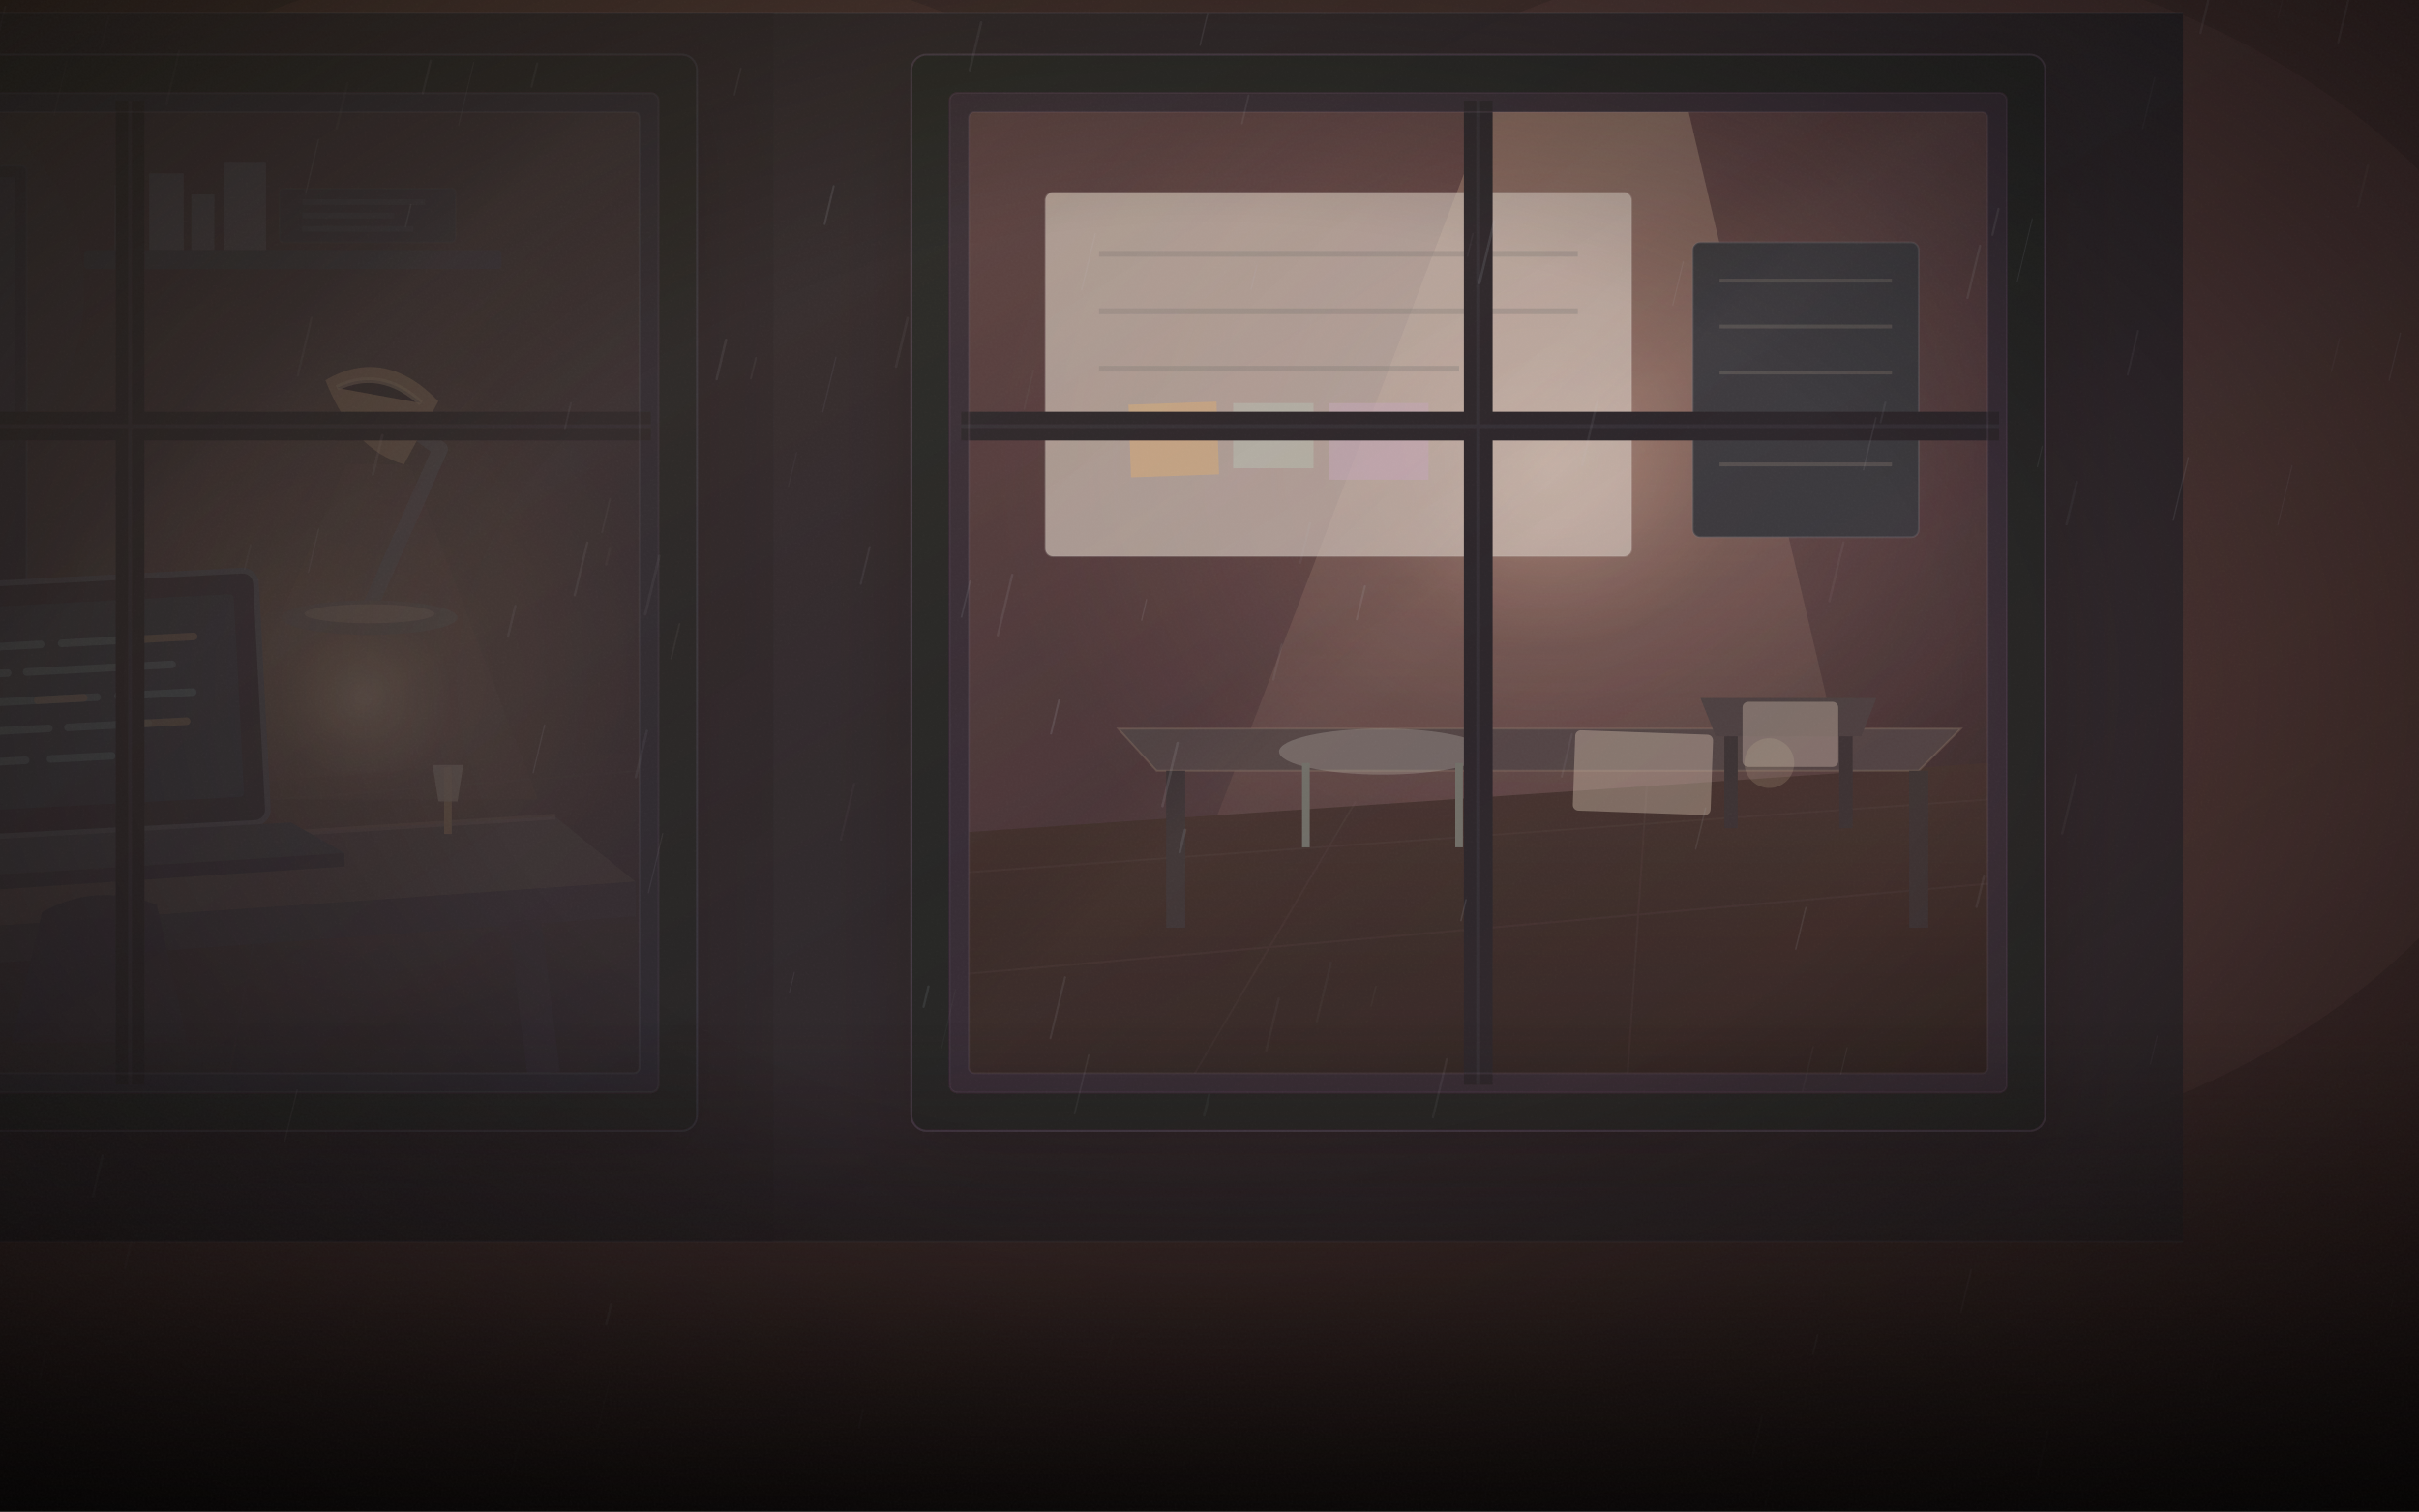
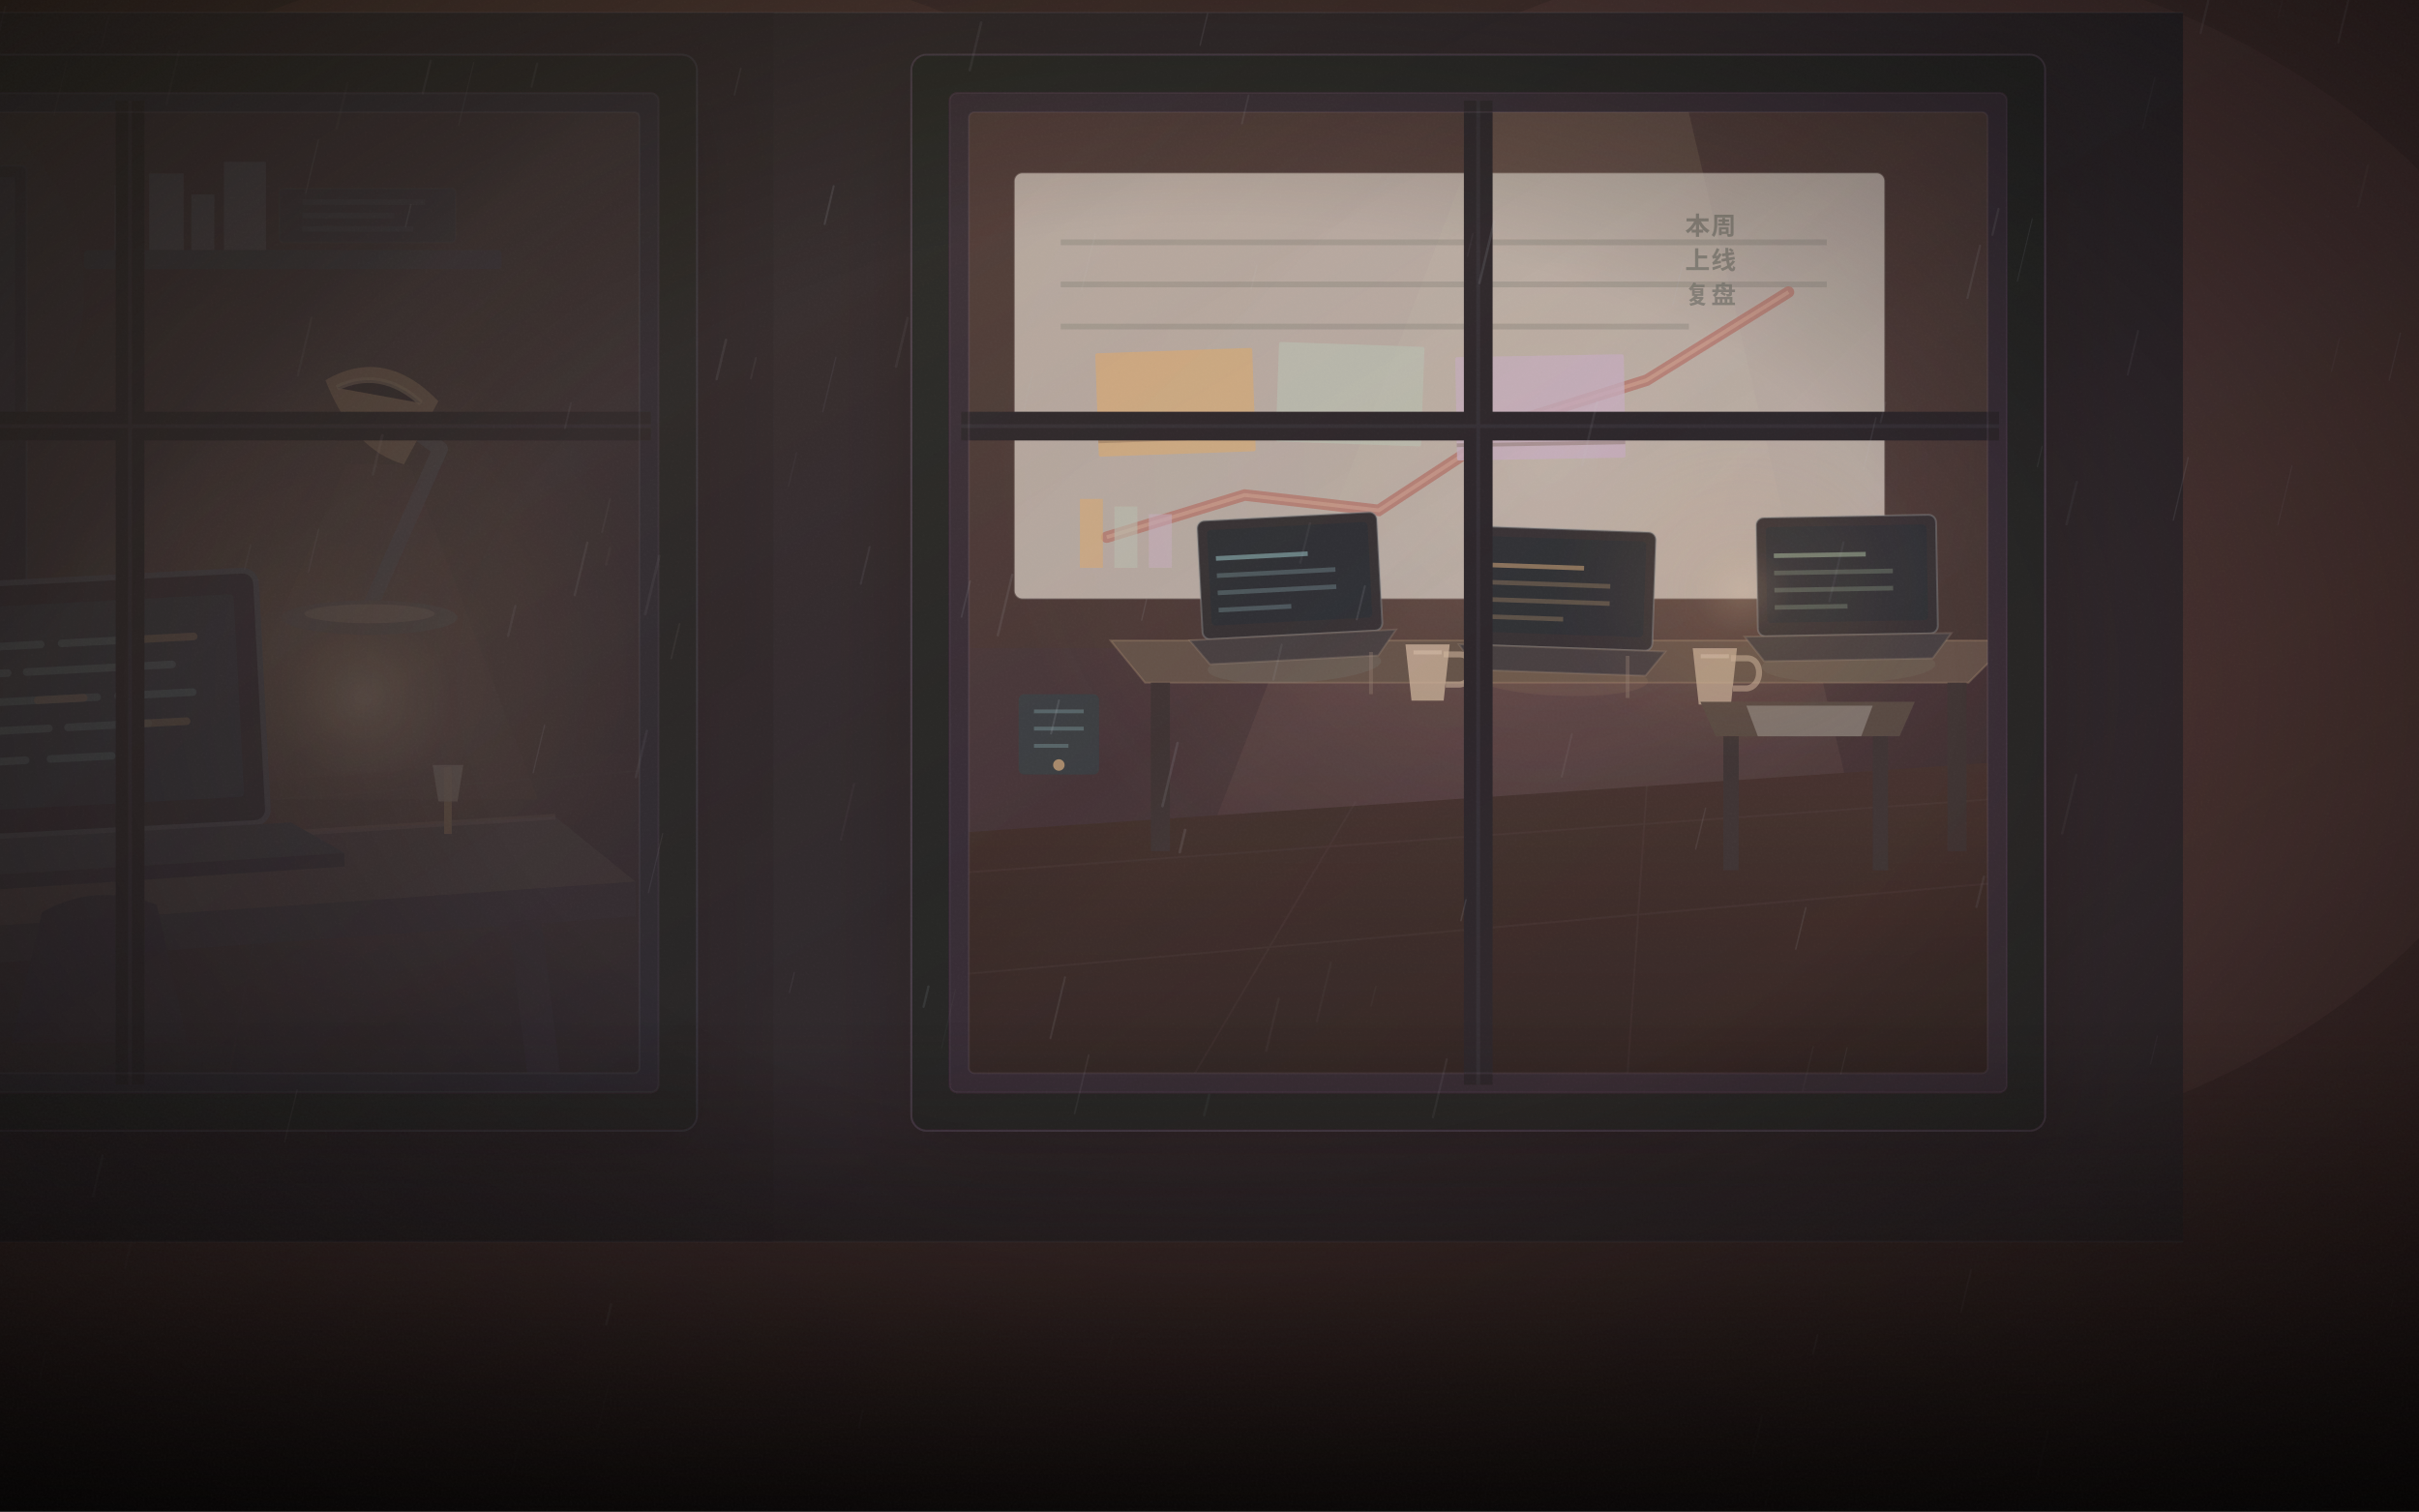
<svg xmlns="http://www.w3.org/2000/svg" viewBox="0 0 1440 900" preserveAspectRatio="xMidYMid slice" role="img" aria-labelledby="title desc">
  <style>
  .rain-drift { animation: rain-drift 11s ease-in-out infinite; }
  .mote { animation-name: mote-rise; animation-duration: 12s; animation-timing-function: ease-in-out; animation-iteration-count: infinite; opacity: 0; }
  .glow-drift { animation: glow-drift 14s ease-in-out infinite; }
  .sway { animation: sway 11s ease-in-out infinite; transform-box: fill-box; transform-origin: 50% 50%; }
  .drift { animation: drift 15s ease-in-out infinite; transform-box: fill-box; transform-origin: 50% 50%; }
  .spin { animation: spin 34s linear infinite; transform-box: fill-box; transform-origin: 50% 100%; }
  .pulse { animation: pulse 2.4s ease-in-out infinite; transform-box: fill-box; transform-origin: 50% 100%; }
  .ring { animation: ring 6.4s ease-out infinite; transform-box: fill-box; transform-origin: 50% 50%; }
  .rise { animation: rise 7s ease-in-out infinite; }
  .flow { animation: flow 7s linear infinite; }
  .blink { animation: blink 1.3s steps(2, start) infinite; }
  .signal-flow { animation: signal-flow 6s linear infinite; }
  @keyframes rain-drift { 0%, 100% { transform: translate(0px, 0px); } 50% { transform: translate(-14px, 24px); } }
  @keyframes mote-rise { 0% { opacity: 0; transform: translate(0px, 0px); } 16% { opacity: .5; } 62% { opacity: .26; } 100% { opacity: 0; transform: translate(-10px, -54px); } }
  @keyframes glow-drift { 0%, 100% { transform: translate(0px, 0px); } 50% { transform: translate(7px, -6px); } }
  @keyframes sway { 0%, 100% { transform: rotate(-1.4deg) translateY(0px); } 50% { transform: rotate(1.4deg) translateY(-4px); } }
  @keyframes drift { 0%, 100% { transform: translate(0px, 0px); } 50% { transform: translate(6px, -8px); } }
  @keyframes spin { to { transform: rotate(360deg); } }
  @keyframes pulse { 0%, 100% { transform: scaleY(.32); } 50% { transform: scaleY(1); } }
  @keyframes ring { 0% { transform: scale(.5); opacity: .55; } 68% { opacity: .14; } 100% { transform: scale(2.4); opacity: 0; } }
  @keyframes rise { 0% { opacity: 0; transform: translateY(6px); } 35% { opacity: .55; } 100% { opacity: 0; transform: translateY(-16px); } }
  @keyframes flow { to { stroke-dashoffset: -120; } }
  @keyframes blink { 0%, 49% { opacity: 1; } 50%, 100% { opacity: 0; } }
  @keyframes signal-flow { to { stroke-dashoffset: -96; } }
  @media (prefers-reduced-motion: reduce) { .anim { animation: none !important; } }
</style>
  <defs>
    <linearGradient id="night" x1="0" y1="0" x2="1" y2="1">
      <stop stop-color="#120d0c" />
      <stop offset=".46" stop-color="#2b1c1c" />
      <stop offset="1" stop-color="#160f0e" />
    </linearGradient>
    <linearGradient id="dawn" x1="0" y1="0" x2="0" y2="1">
      <stop stop-color="#e2a276" stop-opacity=".36" />
      <stop offset=".48" stop-color="#8b5e5e" stop-opacity=".15" />
      <stop offset="1" stop-color="#17110f" stop-opacity="0" />
    </linearGradient>
    <linearGradient id="warmWash" x1="0" y1="0" x2="1" y2="1">
      <stop stop-color="#efb77d" stop-opacity=".2" />
      <stop offset=".5" stop-color="#dca18c" stop-opacity=".13" />
      <stop offset="1" stop-color="#c98370" stop-opacity=".18" />
    </linearGradient>
    <linearGradient id="leftRoom" x1="0" y1="0" x2=".85" y2="1">
      <stop stop-color="#3b2c24" />
      <stop offset=".55" stop-color="#2a211d" />
      <stop offset="1" stop-color="#15100e" />
    </linearGradient>
    <linearGradient id="rightRoom" x1=".2" y1="0" x2=".8" y2="1">
      <stop stop-color="#3b292c" />
      <stop offset=".58" stop-color="#2b2025" />
      <stop offset="1" stop-color="#171114" />
    </linearGradient>
    <linearGradient id="floor" x1="0" y1="0" x2="0" y2="1">
      <stop stop-color="#261c18" />
      <stop offset="1" stop-color="#0e0b0a" />
    </linearGradient>
    <linearGradient id="glass" x1="0" y1="0" x2="1" y2="1">
      <stop stop-color="#d5b497" stop-opacity=".13" />
      <stop offset=".42" stop-color="#62483f" stop-opacity=".05" />
      <stop offset=".48" stop-color="#f4d7b6" stop-opacity=".13" />
      <stop offset="1" stop-color="#211512" stop-opacity=".03" />
    </linearGradient>
    <linearGradient id="spotlight" x1="0" y1="0" x2="0" y2="1">
      <stop stop-color="#ffe0b6" stop-opacity=".27" />
      <stop offset="1" stop-color="#d9a18b" stop-opacity="0" />
    </linearGradient>
    <linearGradient id="bottomShade" x1="0" y1="0" x2="0" y2="1">
      <stop stop-color="#100b09" stop-opacity="0" />
      <stop offset=".56" stop-color="#100b09" stop-opacity=".46" />
      <stop offset="1" stop-color="#0b0807" stop-opacity=".94" />
    </linearGradient>
    <radialGradient id="lampGlow">
      <stop stop-color="#ffe0a8" stop-opacity=".78" />
      <stop offset=".26" stop-color="#f4bd78" stop-opacity=".3" />
      <stop offset="1" stop-color="#e6a053" stop-opacity="0" />
    </radialGradient>
    <radialGradient id="stageGlow">
      <stop stop-color="#ffd8bd" stop-opacity=".48" />
      <stop offset=".35" stop-color="#dda088" stop-opacity=".18" />
      <stop offset="1" stop-color="#aa6e63" stop-opacity="0" />
    </radialGradient>
    <radialGradient id="vignette" cx=".5" cy=".45" r=".72">
      <stop offset=".42" stop-color="#000" stop-opacity="0" />
      <stop offset="1" stop-color="#000" stop-opacity=".66" />
    </radialGradient>
    <filter id="blur8" x="-50%" y="-50%" width="200%" height="200%">
      <feGaussianBlur stdDeviation="8" />
    </filter>
    <filter id="blur24" x="-50%" y="-50%" width="200%" height="200%">
      <feGaussianBlur stdDeviation="24" />
    </filter>
    <filter id="shadow" x="-30%" y="-30%" width="160%" height="160%">
      <feDropShadow dx="0" dy="16" stdDeviation="22" flood-color="#000" flood-opacity=".55" />
    </filter>
    <filter id="grain">
      <feTurbulence type="fractalNoise" baseFrequency=".72" numOctaves="3" seed="27" stitchTiles="stitch" />
      <feColorMatrix type="saturate" values="0" />
      <feComponentTransfer>
        <feFuncA type="table" tableValues="0 .075" />
      </feComponentTransfer>
    </filter>
    <clipPath id="leftClip">
      <rect x="102" y="164" width="532" height="502" rx="3" />
    </clipPath>
    <clipPath id="rightClip">
      <rect x="806" y="164" width="532" height="502" rx="3" />
    </clipPath>
  </defs>
  <rect width="1440" height="900" fill="url(#night)" />
  <ellipse cx="360" cy="340" rx="460" ry="370" fill="#b47b58" opacity=".09" />
  <ellipse cx="1100" cy="330" rx="440" ry="360" fill="#a86c6c" opacity=".1" />
  <g transform="translate(0 -60) translate(-342.1 -60.2) scale(1.14)">
    <path d="M0 112H1440V754H0Z" fill="#080d15" opacity=".9" />
    <path d="M0 112H1440M0 754H1440" stroke="#6d8296" stroke-opacity=".14" />
    <g filter="url(#shadow)">
      <rect x="72" y="134" width="592" height="562" rx="8" fill="#05090f" stroke="#344250" stroke-opacity=".55" />
      <rect x="92" y="154" width="552" height="522" rx="4" fill="#111923" stroke="#637484" stroke-opacity=".18" />
      <rect x="776" y="134" width="592" height="562" rx="8" fill="#05090f" stroke="#454057" stroke-opacity=".58" />
      <rect x="796" y="154" width="552" height="522" rx="4" fill="#171522" stroke="#756887" stroke-opacity=".18" />
    </g>
    <g opacity="0.34">
      <g clip-path="url(#leftClip)">
        <rect x="102" y="164" width="532" height="502" fill="url(#leftRoom)" />
        <ellipse cx="444" cy="440" rx="250" ry="240" fill="url(#lampGlow)" opacity=".26" />
        <path d="M102 540L634 498V666H102Z" fill="url(#floor)" />
        <path d="M102 550L634 508M102 603L634 552M210 666L328 520M420 666L448 514" stroke="#80909a" stroke-opacity=".06" />
        <rect x="126" y="192" width="188" height="266" rx="3" fill="#080e16" stroke="#4b5d6b" stroke-opacity=".5" />
        <rect x="132" y="198" width="176" height="254" fill="#0d1a28" />
        <ellipse cx="202" cy="258" rx="142" ry="124" fill="#345574" opacity=".14" />
        <path d="M120 410V332H151V366H178V294H211V350H242V270H270V324H310V462H120Z" fill="#080f19" />
        <path d="M151 350H158V360H151ZM188 318H195V329H188ZM249 294H256V305H249ZM277 346H284V357H277ZM188 374H195V385H188ZM249 338H256V349H249Z" fill="#d5b878" opacity=".48" />
        <rect x="132" y="198" width="176" height="254" fill="url(#glass)" />
        <path d="M220 198V452M132 326H308" stroke="#334652" stroke-width="8" />
        <path d="M220 198V452M132 326H308" stroke="#8295a1" stroke-opacity=".12" stroke-width="2" />
        <rect x="344" y="236" width="218" height="10" rx="2" fill="#29343e" />
        <path d="M360 202H374V236H360ZM378 196H396V236H378ZM400 207H412V236H400ZM417 190H439V236H417Z" fill="#58606a" />
        <rect x="446" y="204" width="92" height="28" rx="2" fill="#1a252f" stroke="#83919a" stroke-opacity=".15" />
        <path d="M458 211H522M458 218H506M458 225H516" stroke="#8b9ba3" stroke-opacity=".22" stroke-width="3" />
        <g class="anim glow-drift">
          <ellipse cx="490" cy="470" rx="176" ry="172" fill="url(#lampGlow)" />
        </g>
        <path d="M493 423L530 340M530 340L500 318" stroke="#5b5e60" stroke-width="8" stroke-linecap="round" />
        <path d="M470 304Q501 286 529 315L511 348Q484 340 470 304Z" fill="#c59b63" />
        <path d="M476 308Q499 297 520 316" stroke="#ffe0a4" stroke-opacity=".65" stroke-width="3" />
        <ellipse cx="493" cy="428" rx="46" ry="9" fill="#6c6558" />
        <ellipse cx="493" cy="426" rx="34" ry="5" fill="#d3b785" opacity=".55" />
        <path d="M481 348L405 523H581L514 348Z" fill="#f2bd78" opacity=".065" />
        <path d="M138 560L590 532L632 566L110 602Z" fill="#463e35" />
        <path d="M110 602L632 566V584L110 622Z" fill="#24252a" />
        <path d="M154 614L150 666M574 586L584 666" stroke="#1a1d23" stroke-width="17" />
        <path d="M138 560L590 532" stroke="#b49670" stroke-opacity=".35" stroke-width="3" />
        <rect x="247" y="408" width="190" height="132" rx="7" fill="#080d12" stroke="#4c5b64" stroke-width="3" transform="rotate(-3 342 474)" />
        <rect x="259" y="420" width="166" height="106" rx="2" fill="#102633" transform="rotate(-3 342 474)" />
        <g transform="rotate(-3 342 474)" stroke-linecap="round">
          <path d="M276 441H323M334 441H368M276 455H305M315 455H391M290 470H351M362 470H401M290 485H325M335 485H377M276 501H312M325 501H357" stroke="#75b6b6" stroke-opacity=".65" stroke-width="4" />
          <path d="M374 441H403M320 470H344M367 485H397" stroke="#d1aa72" stroke-opacity=".7" stroke-width="4" />
        </g>
        <path d="M222 548L452 535L480 551L206 568Z" fill="#293138" />
        <path d="M206 568L480 551V558L208 576Z" fill="#12181d" />
        <rect x="158" y="526" width="66" height="12" rx="2" fill="#5f5142" transform="rotate(-3 191 532)" />
        <rect x="164" y="511" width="58" height="13" rx="2" fill="#344b56" transform="rotate(-3 193 518)" />
        <path d="M534 506V541" stroke="#b28a55" stroke-width="4" />
        <path d="M526 505H542L539 524H529Z" fill="#d2c2a1" opacity=".75" />
        <path d="M322 582Q350 566 382 578L398 650H306Z" fill="#11171e" opacity=".88" />
      </g>
    </g>
    <g opacity="1.1">
      <g clip-path="url(#rightClip)">
        <rect x="806" y="164" width="532" height="502" fill="url(#rightRoom)" />
+         <rect x="806" y="164" width="532" height="502" fill="#1b1a20" opacity="0.34" />
        <g class="anim glow-drift">
-           <ellipse cx="1110" cy="348" rx="290" ry="268" fill="url(#stageGlow)" />
-         </g>
-         <path d="M1080 156H1180L1300 666H884Z" fill="url(#spotlight)" />
+           <ellipse cx="1110" cy="348" rx="290" ry="268" fill="url(#stageGlow)" opacity="0.78" />
+         </g>
+         <path d="M1080 156H1180L1300 666H884Z" fill="url(#spotlight)" opacity=".7" />
        <path d="M806 540L1338 504V666H806Z" fill="url(#floor)" />
-         <path d="M806 561L1338 523M806 614L1338 567M924 666L1008 524M1150 666L1160 516" stroke="#a392b1" stroke-opacity=".055" />
-         <rect x="846" y="206" width="306" height="190" rx="4" fill="#d6d2c7" opacity=".7" stroke="#dce1dc" stroke-opacity=".3" />
-         <path d="M874 238H1124M874 268H1124M874 298H1062" stroke="#6f7772" stroke-opacity=".35" stroke-width="3" />
-         <g transform="translate(890 316)">
-           <rect width="46" height="38" fill="#d7b07b" opacity=".65" transform="rotate(-2 23 19)" />
-           <rect x="54" width="42" height="34" fill="#b5c8bb" opacity=".58" />
-           <rect x="104" width="52" height="40" fill="#c7b1c9" opacity=".55" />
-         </g>
-         <g transform="translate(1184 232)">
-           <rect width="118" height="154" rx="4" fill="#18232a" stroke="#68737b" stroke-opacity=".3" />
-           <path d="M14 20H104M14 44H104M14 68H104M14 92H84M14 116H104" stroke="#c8bda9" stroke-opacity=".18" stroke-width="2" />
-         </g>
-         <g transform="translate(884 486)">
-           <path d="M0 0H440L418 22H20Z" fill="#353133" stroke="#95826b" stroke-opacity=".3" />
-           <path d="M30 22V104M418 22V104" stroke="#1b1d20" stroke-width="10" />
-           <ellipse cx="138" cy="12" rx="54" ry="12" fill="#c8d0c6" opacity=".28" />
-           <path d="M98 18V62M178 18V62" stroke="#5b6760" stroke-width="4" />
-           <rect x="238" y="2" width="72" height="42" rx="3" fill="#d8cbb8" opacity=".42" transform="rotate(2 274 23)" />
-           <circle cx="340" cy="18" r="13" fill="#d9c7a6" opacity=".18" />
-         </g>
-         <g transform="translate(1188 470)">
-           <path d="M0 0H92L84 20H8Z" fill="#2e2c2e" />
-           <path d="M16 20V68M76 20V68" stroke="#1a1c1f" stroke-width="7" />
-           <rect x="22" y="2" width="50" height="34" rx="3" fill="#cfc4b1" opacity=".4" />
-         </g>
-         <rect x="806" y="164" width="532" height="502" fill="url(#glass)" opacity=".26" />
+         <path fill="none" d="M806 561L1338 523M806 614L1338 567M924 666L1008 524M1150 666L1160 516" stroke="#a392b1" stroke-opacity=".055" />
+         <rect x="806" y="164" width="532" height="280" fill="#2c251b" opacity=".38" />
+         <g transform="translate(830 196)">
+           <rect width="454" height="222" rx="4" fill="#d9d7cd" opacity=".78" stroke="#e4e7df" stroke-opacity=".32" />
+           <path fill="none" d="M24 36H424M24 58H424M24 80H352" stroke="#727a73" stroke-opacity=".36" stroke-width="3" />
+           <path d="M48 190L120 168L190 176L260 130L330 108L404 62" fill="none" stroke="#b06e62" stroke-opacity=".75" stroke-width="6" stroke-linecap="round" />
+           <path fill="none" d="M48 190L120 168L190 176L260 130L330 108L404 62" stroke="#e7c7ad" stroke-opacity=".35" stroke-width="2" />
+           <g transform="translate(42 94) rotate(-2)">
+             <rect width="82" height="54" rx="1" fill="#d9b178" opacity=".78" />
+             <path fill="none" d="M0 46H82" stroke="#5e4d3b" stroke-opacity=".34" stroke-width="2" />
+           </g>
+           <g transform="translate(138 88) rotate(2)">
+             <rect width="76" height="52" rx="1" fill="#b9cabb" opacity=".78" />
+             <path fill="none" d="M0 44H76" stroke="#5e4d3b" stroke-opacity=".34" stroke-width="2" />
+           </g>
+           <g transform="translate(230 96) rotate(-1)">
+             <rect width="88" height="54" rx="1" fill="#c9b7ce" opacity=".78" />
+             <path fill="none" d="M0 46H88" stroke="#5e4d3b" stroke-opacity=".34" stroke-width="2" />
+           </g>
+           <text x="350" y="32" font-family="'PingFang SC','Hiragino Sans GB','Microsoft YaHei',sans-serif" font-size="13" font-weight="600" fill="#626d65" fill-opacity="0.7" text-anchor="start" letter-spacing="0.6">本周</text>
+           <text x="350" y="50" font-family="'PingFang SC','Hiragino Sans GB','Microsoft YaHei',sans-serif" font-size="13" font-weight="600" fill="#626d65" fill-opacity="0.7" text-anchor="start" letter-spacing="0.6">上线</text>
+           <text x="350" y="68" font-family="'PingFang SC','Hiragino Sans GB','Microsoft YaHei',sans-serif" font-size="13" font-weight="600" fill="#626d65" fill-opacity="0.7" text-anchor="start" letter-spacing="0.6">复盘</text>
+           <rect x="34" y="170" width="12" height="36" fill="#d9b178" opacity=".7" />
+           <rect x="52" y="174" width="12" height="32" fill="#b9cabb" opacity=".6" />
+           <rect x="70" y="178" width="12" height="28" fill="#c9b7ce" opacity=".55" />
+         </g>
+         <g transform="translate(880 440)">
+           <path d="M0 0H470L448 22H18Z" fill="#4e4439" stroke="#ac9372" stroke-opacity=".32" />
+           <path fill="none" d="M26 22V110M442 22V110" stroke="#1e1e1f" stroke-width="10" />
+           <g transform="translate(38 -62) rotate(-3)">
+             <ellipse cx="54" cy="78" rx="45.36" ry="9" fill="#8fd0d6" opacity=".08" />
+             <rect x="7" width="94" height="62" rx="4" fill="#141a1f" stroke="#84949a" stroke-opacity=".42" />
+             <rect x="12" y="5" width="84" height="50" rx="2" fill="#0a1820" />
+             <path fill="none" d="M16 20H64" stroke="#8fd0d6" stroke-opacity="0.55" stroke-width="2.4" />
+             <path fill="none" d="M16 29H78" stroke="#8fd0d6" stroke-opacity="0.28" stroke-width="2.4" />
+             <path fill="none" d="M16 38H78" stroke="#8fd0d6" stroke-opacity="0.28" stroke-width="2.4" />
+             <path fill="none" d="M16 47H54" stroke="#8fd0d6" stroke-opacity="0.28" stroke-width="2.4" />
+             <path d="M0 62H108L98 75H10Z" fill="#292c2f" stroke="#9b907f" stroke-opacity=".28" />
+           </g>
+           <g transform="translate(184 -60) rotate(2)">
+             <ellipse cx="54" cy="78" rx="45.36" ry="9" fill="#d9b178" opacity=".08" />
+             <rect x="7" width="94" height="62" rx="4" fill="#141a1f" stroke="#84949a" stroke-opacity=".42" />
+             <rect x="12" y="5" width="84" height="50" rx="2" fill="#0a1820" />
+             <path fill="none" d="M16 20H64" stroke="#d9b178" stroke-opacity="0.55" stroke-width="2.4" />
+             <path fill="none" d="M16 29H78" stroke="#d9b178" stroke-opacity="0.28" stroke-width="2.4" />
+             <path fill="none" d="M16 38H78" stroke="#d9b178" stroke-opacity="0.28" stroke-width="2.4" />
+             <path fill="none" d="M16 47H54" stroke="#d9b178" stroke-opacity="0.28" stroke-width="2.4" />
+             <path d="M0 62H108L98 75H10Z" fill="#292c2f" stroke="#9b907f" stroke-opacity=".28" />
+           </g>
+           <g transform="translate(330 -64) rotate(-1)">
+             <ellipse cx="54" cy="78" rx="45.36" ry="9" fill="#9fc4a5" opacity=".08" />
+             <rect x="7" width="94" height="62" rx="4" fill="#141a1f" stroke="#84949a" stroke-opacity=".42" />
+             <rect x="12" y="5" width="84" height="50" rx="2" fill="#0a1820" />
+             <path fill="none" d="M16 20H64" stroke="#9fc4a5" stroke-opacity="0.55" stroke-width="2.4" />
+             <path fill="none" d="M16 29H78" stroke="#9fc4a5" stroke-opacity="0.28" stroke-width="2.4" />
+             <path fill="none" d="M16 38H78" stroke="#9fc4a5" stroke-opacity="0.28" stroke-width="2.4" />
+             <path fill="none" d="M16 47H54" stroke="#9fc4a5" stroke-opacity="0.28" stroke-width="2.4" />
+             <path d="M0 62H108L98 75H10Z" fill="#292c2f" stroke="#9b907f" stroke-opacity=".28" />
+           </g>
+           <g transform="translate(154 2) scale(1.05)">
+             <path d="M0 0H22L19 28H3Z" fill="#d9c5a8" opacity=".72" />
+             <path d="M19 5H27C35 5 35 19 27 20H20" fill="none" stroke="#d9c5a8" stroke-opacity=".55" stroke-width="3" />
+             <path fill="none" d="M4 4H18" stroke="#fff2d8" stroke-opacity=".3" stroke-width="2" />
+           </g>
+           <g transform="translate(304 4) scale(1.05)">
+             <path d="M0 0H22L19 28H3Z" fill="#cfbca0" opacity=".72" />
+             <path d="M19 5H27C35 5 35 19 27 20H20" fill="none" stroke="#cfbca0" stroke-opacity=".55" stroke-width="3" />
+             <path fill="none" d="M4 4H18" stroke="#fff2d8" stroke-opacity=".3" stroke-width="2" />
+           </g>
+           <path fill="none" d="M136 6V28M270 8V30" stroke="#8f8270" stroke-opacity=".35" stroke-width="2" />
+         </g>
+         <g transform="translate(1188 472)">
+           <path d="M0 0H112L104 18H8Z" fill="#3d3832" />
+           <path fill="none" d="M16 18V88M94 18V88" stroke="#1d1e20" stroke-width="8" />
+           <path d="M24 2H90L84 18H30Z" fill="#c9d0c5" opacity=".35" />
+         </g>
+         <g transform="translate(832 468)">
+           <rect width="42" height="42" rx="3" fill="#1a2a30" />
+           <path fill="none" d="M8 9H34M8 18H34M8 27H26" stroke="#8fd0d6" stroke-opacity=".3" stroke-width="2" />
+           <circle cx="21" cy="37" r="3" fill="#ddb47d" opacity=".7" />
+         </g>
+         <g class="anim glow-drift">
+           <ellipse cx="1210" cy="414" rx="100" ry="88" fill="url(#lampGlow)" opacity=".3" />
+         </g>
+         <rect x="806" y="164" width="532" height="502" fill="url(#glass)" opacity=".12" />
      </g>
    </g>
    <rect x="102" y="164" width="532" height="502" fill="url(#glass)" opacity=".32" />
    <path d="M368 158V672M98 328H640M1072 158V672M802 328H1344" stroke="#080d14" stroke-width="15" />
    <path d="M368 158V672M98 328H640M1072 158V672M802 328H1344" stroke="#607080" stroke-opacity=".12" stroke-width="2" />
    <rect x="102" y="164" width="532" height="502" rx="3" fill="none" stroke="#9aabba" stroke-opacity=".12" />
    <rect x="806" y="164" width="532" height="502" rx="3" fill="none" stroke="#aa9bb8" stroke-opacity=".12" />
  </g>
  <g class="anim rain-drift" stroke="#c5d8e5" stroke-linecap="round" opacity="0.16">
    <line x1="-29.7" y1="505.6" x2="-34.8" y2="526.9" stroke-width="1.0" opacity="0.45" />
    <line x1="1392.6" y1="201.8" x2="1387.9" y2="221.0" stroke-width="0.9" opacity="0.35" />
    <line x1="523.1" y1="-63.8" x2="517.8" y2="-41.6" stroke-width="1.5" opacity="0.49" />
    <line x1="441.0" y1="40.7" x2="437.2" y2="56.5" stroke-width="1.0" opacity="0.72" />
    <line x1="394.5" y1="496.3" x2="386.0" y2="531.6" stroke-width="0.7" opacity="0.75" />
    <line x1="324.2" y1="431.7" x2="317.4" y2="460.1" stroke-width="0.8" opacity="0.81" />
    <line x1="872.7" y1="535.7" x2="869.7" y2="548.1" stroke-width="0.9" opacity="0.77" />
    <line x1="1315.2" y1="-2.3" x2="1310.0" y2="19.6" stroke-width="1.4" opacity="0.76" />
    <line x1="1015.3" y1="481.2" x2="1009.4" y2="505.5" stroke-width="0.9" opacity="0.58" />
    <line x1="1471.5" y1="-31.5" x2="1463.2" y2="3.3" stroke-width="1.0" opacity="0.71" />
    <line x1="1054.8" y1="880.7" x2="1049.5" y2="902.4" stroke-width="1.0" opacity="0.66" />
    <line x1="743.3" y1="56.8" x2="739.3" y2="73.5" stroke-width="1.1" opacity="0.61" />
    <line x1="634.0" y1="581.9" x2="625.3" y2="618.2" stroke-width="1.2" opacity="0.62" />
    <line x1="496.3" y1="110.8" x2="490.9" y2="133.4" stroke-width="1.2" opacity="0.84" />
    <line x1="779.8" y1="311.6" x2="774.1" y2="335.1" stroke-width="1.3" opacity="0.40" />
    <line x1="812.5" y1="349.0" x2="807.7" y2="368.8" stroke-width="1.2" opacity="0.72" />
    <line x1="517.7" y1="325.7" x2="512.4" y2="347.7" stroke-width="1.2" opacity="0.49" />
    <line x1="1526.4" y1="858.3" x2="1520.0" y2="884.7" stroke-width="1.6" opacity="0.84" />
    <line x1="432.2" y1="202.3" x2="426.6" y2="225.7" stroke-width="1.5" opacity="0.82" />
    <line x1="1282.7" y1="46.3" x2="1275.5" y2="76.5" stroke-width="0.9" opacity="0.34" />
    <line x1="761.2" y1="594.5" x2="753.8" y2="625.6" stroke-width="1.4" opacity="0.30" />
    <line x1="648.1" y1="628.2" x2="639.7" y2="663.1" stroke-width="1.0" opacity="0.50" />
    <line x1="1209.8" y1="130.2" x2="1200.9" y2="167.5" stroke-width="0.6" opacity="0.77" />
    <line x1="1116.7" y1="248.8" x2="1109.3" y2="279.7" stroke-width="0.9" opacity="0.54" />
    <line x1="682.5" y1="357.0" x2="679.6" y2="369.3" stroke-width="0.8" opacity="0.67" />
    <line x1="227.6" y1="259.1" x2="222.0" y2="282.5" stroke-width="1.5" opacity="0.57" />
    <line x1="1450.0" y1="564.0" x2="1447.2" y2="575.7" stroke-width="1.0" opacity="0.47" />
    <line x1="701.0" y1="442.4" x2="692.0" y2="480.0" stroke-width="1.5" opacity="0.74" />
    <line x1="1425.4" y1="769.7" x2="1422.9" y2="780.2" stroke-width="0.6" opacity="0.56" />
    <line x1="27.3" y1="805.5" x2="23.2" y2="822.5" stroke-width="1.4" opacity="0.32" />
    <line x1="795.0" y1="935.5" x2="789.9" y2="956.8" stroke-width="1.0" opacity="0.60" />
    <line x1="1514.8" y1="364.9" x2="1508.5" y2="391.3" stroke-width="1.4" opacity="0.64" />
    <line x1="1049.1" y1="842.8" x2="1043.3" y2="867.1" stroke-width="1.1" opacity="0.70" />
    <line x1="508.5" y1="466.7" x2="500.5" y2="500.0" stroke-width="1.2" opacity="0.25" />
    <line x1="815.7" y1="895.5" x2="810.0" y2="919.2" stroke-width="1.0" opacity="0.80" />
    <line x1="1318.1" y1="809.2" x2="1311.3" y2="837.3" stroke-width="0.7" opacity="0.39" />
    <line x1="652.0" y1="139.1" x2="643.9" y2="172.6" stroke-width="0.8" opacity="0.59" />
    <line x1="1236.3" y1="286.9" x2="1230.2" y2="312.1" stroke-width="1.4" opacity="0.36" />
    <line x1="1099.6" y1="623.7" x2="1095.8" y2="639.6" stroke-width="0.7" opacity="0.47" />
    <line x1="719.8" y1="651.9" x2="716.8" y2="664.2" stroke-width="1.5" opacity="0.37" />
    <line x1="909.9" y1="946.3" x2="903.1" y2="974.6" stroke-width="1.4" opacity="0.84" />
    <line x1="1236.0" y1="461.3" x2="1227.6" y2="496.2" stroke-width="1.4" opacity="0.32" />
    <line x1="861.3" y1="630.7" x2="853.0" y2="665.3" stroke-width="1.3" opacity="0.51" />
    <line x1="472.9" y1="579.0" x2="469.9" y2="591.1" stroke-width="0.6" opacity="0.54" />
    <line x1="1409.6" y1="98.6" x2="1403.8" y2="122.9" stroke-width="1.4" opacity="0.37" />
    <line x1="284.3" y1="-60.5" x2="279.1" y2="-38.8" stroke-width="1.0" opacity="0.69" />
    <line x1="561.0" y1="-57.1" x2="554.0" y2="-27.8" stroke-width="1.4" opacity="0.30" />
    <line x1="1081.9" y1="794.9" x2="1079.3" y2="806.1" stroke-width="1.1" opacity="0.78" />
    <line x1="1219.0" y1="852.4" x2="1212.4" y2="879.9" stroke-width="1.4" opacity="0.76" />
    <line x1="1079.2" y1="964.2" x2="1075.8" y2="978.4" stroke-width="0.6" opacity="0.62" />
    <line x1="-4.9" y1="-64.4" x2="-13.3" y2="-29.7" stroke-width="1.2" opacity="0.60" />
    <line x1="404.5" y1="371.5" x2="399.6" y2="392.0" stroke-width="1.1" opacity="0.58" />
    <line x1="189.7" y1="315.1" x2="183.6" y2="340.6" stroke-width="0.8" opacity="0.61" />
    <line x1="1527.6" y1="745.9" x2="1520.0" y2="777.4" stroke-width="0.8" opacity="0.52" />
    <line x1="1075.0" y1="540.4" x2="1069.0" y2="565.1" stroke-width="0.9" opacity="0.65" />
    <line x1="1013.6" y1="963.4" x2="1010.1" y2="978.0" stroke-width="1.0" opacity="0.60" />
    <line x1="339.9" y1="240.0" x2="336.3" y2="255.0" stroke-width="1.1" opacity="0.58" />
    <line x1="176.9" y1="649.0" x2="169.4" y2="680.0" stroke-width="0.8" opacity="0.70" />
    <line x1="540.3" y1="189.4" x2="533.4" y2="218.3" stroke-width="1.5" opacity="0.40" />
    <line x1="1131.0" y1="908.0" x2="1127.6" y2="921.9" stroke-width="1.4" opacity="0.50" />
    <line x1="1215.7" y1="265.7" x2="1212.8" y2="277.9" stroke-width="0.7" opacity="0.54" />
    <line x1="206.9" y1="49.5" x2="200.4" y2="76.5" stroke-width="1.5" opacity="0.31" />
    <line x1="889.5" y1="131.8" x2="880.7" y2="168.5" stroke-width="1.5" opacity="0.79" />
    <line x1="1499.9" y1="841.2" x2="1495.1" y2="861.4" stroke-width="0.7" opacity="0.35" />
    <line x1="1464.8" y1="-52.7" x2="1455.9" y2="-16.0" stroke-width="1.1" opacity="0.63" />
    <line x1="392.5" y1="331.1" x2="384.1" y2="365.8" stroke-width="1.6" opacity="0.61" />
    <line x1="1512.5" y1="985.8" x2="1505.9" y2="1012.9" stroke-width="0.7" opacity="0.75" />
    <line x1="705.5" y1="494.2" x2="702.3" y2="507.4" stroke-width="1.6" opacity="0.76" />
    <line x1="185.5" y1="189.1" x2="177.3" y2="223.6" stroke-width="1.3" opacity="0.50" />
    <line x1="763.0" y1="383.9" x2="758.0" y2="404.7" stroke-width="1.3" opacity="0.48" />
    <line x1="1472.2" y1="835.1" x2="1464.1" y2="868.9" stroke-width="1.0" opacity="0.61" />
    <line x1="64.6" y1="10.1" x2="60.3" y2="28.0" stroke-width="1.2" opacity="0.28" />
    <line x1="577.5" y1="346.0" x2="572.4" y2="367.3" stroke-width="1.0" opacity="0.68" />
    <line x1="1189.7" y1="124.4" x2="1186.1" y2="139.8" stroke-width="1.3" opacity="0.71" />
    <line x1="1122.3" y1="239.7" x2="1119.5" y2="251.4" stroke-width="1.2" opacity="0.42" />
    <line x1="106.7" y1="30.2" x2="99.0" y2="62.3" stroke-width="1.3" opacity="0.39" />
    <line x1="1173.4" y1="756.0" x2="1167.3" y2="781.3" stroke-width="1.0" opacity="0.60" />
    <line x1="149.2" y1="324.4" x2="145.7" y2="338.8" stroke-width="1.0" opacity="0.45" />
    <line x1="189.6" y1="83.2" x2="182.0" y2="115.1" stroke-width="0.8" opacity="0.71" />
    <line x1="1528.3" y1="779.3" x2="1521.3" y2="808.6" stroke-width="1.1" opacity="0.74" />
    <line x1="618.6" y1="909.3" x2="610.9" y2="941.5" stroke-width="0.8" opacity="0.55" />
    <line x1="855.8" y1="-57.4" x2="853.1" y2="-46.3" stroke-width="1.1" opacity="0.44" />
    <line x1="363.7" y1="776.7" x2="360.9" y2="788.6" stroke-width="1.5" opacity="0.82" />
    <line x1="738.3" y1="889.7" x2="733.7" y2="908.9" stroke-width="1.1" opacity="0.21" />
    <line x1="541.4" y1="882.8" x2="536.7" y2="902.4" stroke-width="0.6" opacity="0.24" />
    <line x1="61.1" y1="688.1" x2="55.3" y2="712.3" stroke-width="1.4" opacity="0.59" />
    <line x1="580.6" y1="927.1" x2="574.5" y2="952.5" stroke-width="1.2" opacity="0.62" />
    <line x1="39.8" y1="36.6" x2="32.1" y2="68.8" stroke-width="0.8" opacity="0.34" />
    <line x1="838.4" y1="938.0" x2="833.7" y2="957.6" stroke-width="1.1" opacity="0.82" />
    <line x1="450.0" y1="213.1" x2="447.0" y2="225.4" stroke-width="1.1" opacity="0.58" />
    <line x1="602.6" y1="342.2" x2="594.0" y2="378.2" stroke-width="1.4" opacity="0.61" />
    <line x1="950.8" y1="239.2" x2="941.8" y2="277.0" stroke-width="1.4" opacity="0.50" />
    <line x1="1455.6" y1="173.2" x2="1449.1" y2="200.1" stroke-width="1.1" opacity="0.69" />
    <line x1="282.0" y1="37.2" x2="273.1" y2="74.3" stroke-width="0.7" opacity="0.63" />
    <line x1="78.0" y1="739.8" x2="74.5" y2="754.4" stroke-width="1.4" opacity="0.32" />
    <line x1="1002.0" y1="155.9" x2="995.8" y2="181.6" stroke-width="0.7" opacity="0.58" />
    <line x1="497.6" y1="212.8" x2="489.8" y2="245.2" stroke-width="0.8" opacity="0.42" />
    <line x1="1178.7" y1="146.3" x2="1171.2" y2="177.4" stroke-width="1.3" opacity="0.70" />
    <line x1="748.1" y1="158.2" x2="744.8" y2="172.1" stroke-width="1.0" opacity="0.48" />
    <line x1="1501.8" y1="153.5" x2="1492.8" y2="191.1" stroke-width="0.8" opacity="0.60" />
    <line x1="981.6" y1="-58.1" x2="978.8" y2="-46.1" stroke-width="0.9" opacity="0.61" />
    <line x1="718.9" y1="8.1" x2="714.4" y2="26.9" stroke-width="0.9" opacity="0.77" />
    <line x1="552.7" y1="587.4" x2="549.8" y2="599.5" stroke-width="1.4" opacity="0.64" />
    <line x1="725.8" y1="-62.2" x2="720.1" y2="-38.5" stroke-width="1.0" opacity="0.49" />
    <line x1="1411.6" y1="-70.9" x2="1403.5" y2="-37.3" stroke-width="1.4" opacity="0.82" />
    <line x1="568.8" y1="589.3" x2="560.5" y2="624.1" stroke-width="0.6" opacity="0.24" />
    <line x1="819.0" y1="587.4" x2="816.2" y2="599.0" stroke-width="1.0" opacity="0.23" />
    <line x1="1348.8" y1="881.0" x2="1344.1" y2="900.6" stroke-width="0.8" opacity="0.41" />
    <line x1="1495.8" y1="817.2" x2="1488.6" y2="847.4" stroke-width="1.6" opacity="0.49" />
    <line x1="1272.8" y1="197.0" x2="1266.6" y2="223.1" stroke-width="1.1" opacity="0.51" />
    <line x1="887.5" y1="875.9" x2="881.7" y2="900.0" stroke-width="0.9" opacity="0.43" />
    <line x1="1181.0" y1="522.0" x2="1176.6" y2="540.0" stroke-width="1.4" opacity="0.52" />
    <line x1="349.6" y1="323.2" x2="342.1" y2="354.4" stroke-width="1.4" opacity="0.74" />
    <line x1="1284.2" y1="616.9" x2="1280.2" y2="633.6" stroke-width="0.7" opacity="0.41" />
    <line x1="876.8" y1="139.2" x2="873.6" y2="152.5" stroke-width="0.9" opacity="0.32" />
    <line x1="615.2" y1="220.4" x2="609.6" y2="243.7" stroke-width="0.9" opacity="0.26" />
    <line x1="258.9" y1="932.3" x2="253.3" y2="955.8" stroke-width="0.6" opacity="0.21" />
    <line x1="935.7" y1="437.2" x2="929.7" y2="462.4" stroke-width="1.2" opacity="0.44" />
    <line x1="1097.4" y1="322.9" x2="1089.0" y2="358.0" stroke-width="1.4" opacity="0.39" />
    <line x1="792.3" y1="573.1" x2="783.9" y2="608.1" stroke-width="1.3" opacity="0.24" />
    <line x1="319.8" y1="37.8" x2="316.4" y2="51.7" stroke-width="1.3" opacity="0.63" />
    <line x1="3.1" y1="4.0" x2="-5.8" y2="40.7" stroke-width="1.1" opacity="0.46" />
    <line x1="1361.0" y1="-9.6" x2="1356.2" y2="10.4" stroke-width="0.7" opacity="0.34" />
    <line x1="306.8" y1="360.8" x2="302.5" y2="378.6" stroke-width="1.4" opacity="0.64" />
    <line x1="363.2" y1="326.3" x2="360.8" y2="336.3" stroke-width="1.5" opacity="0.29" />
    <line x1="1302.6" y1="272.5" x2="1293.7" y2="309.8" stroke-width="0.8" opacity="0.78" />
    <line x1="385.1" y1="435.2" x2="378.5" y2="462.7" stroke-width="1.5" opacity="0.63" />
    <line x1="136.2" y1="951.5" x2="131.0" y2="973.3" stroke-width="1.0" opacity="0.20" />
    <line x1="1428.9" y1="198.5" x2="1422.2" y2="226.4" stroke-width="0.8" opacity="0.62" />
    <line x1="-5.1" y1="581.2" x2="-10.6" y2="604.2" stroke-width="0.9" opacity="0.54" />
    <line x1="244.6" y1="121.9" x2="241.4" y2="134.9" stroke-width="0.9" opacity="0.83" />
    <line x1="916.2" y1="-82.6" x2="909.7" y2="-55.6" stroke-width="0.8" opacity="0.29" />
    <line x1="1462.2" y1="139.1" x2="1453.7" y2="174.4" stroke-width="1.5" opacity="0.60" />
    <line x1="256.4" y1="36.1" x2="251.7" y2="55.6" stroke-width="1.4" opacity="0.72" />
    <line x1="1327.5" y1="973.5" x2="1323.3" y2="990.9" stroke-width="1.4" opacity="0.54" />
    <line x1="1079.4" y1="623.2" x2="1073.1" y2="649.6" stroke-width="0.9" opacity="0.26" />
    <line x1="1412.8" y1="977.7" x2="1409.7" y2="990.5" stroke-width="1.2" opacity="0.63" />
    <line x1="662.5" y1="794.9" x2="658.5" y2="811.8" stroke-width="1.1" opacity="0.21" />
    <line x1="363.2" y1="297.0" x2="358.4" y2="316.9" stroke-width="1.1" opacity="0.45" />
    <line x1="513.7" y1="840.0" x2="511.2" y2="850.2" stroke-width="1.2" opacity="0.73" />
    <line x1="734.3" y1="-52.1" x2="729.4" y2="-31.8" stroke-width="1.0" opacity="0.78" />
    <line x1="1398.1" y1="-0.5" x2="1391.9" y2="25.2" stroke-width="1.3" opacity="0.76" />
    <line x1="584.1" y1="13.4" x2="577.3" y2="41.8" stroke-width="1.5" opacity="0.60" />
    <line x1="1364.4" y1="277.4" x2="1356.0" y2="312.5" stroke-width="0.7" opacity="0.52" />
    <line x1="362.8" y1="822.4" x2="354.6" y2="856.3" stroke-width="0.7" opacity="0.56" />
    <line x1="1247.5" y1="-86.2" x2="1244.1" y2="-72.1" stroke-width="1.6" opacity="0.32" />
    <line x1="630.4" y1="417.0" x2="625.7" y2="436.8" stroke-width="1.2" opacity="0.84" />
    <line x1="474.2" y1="269.5" x2="469.4" y2="289.5" stroke-width="0.8" opacity="0.29" />
    <line x1="190.1" y1="824.6" x2="185.0" y2="845.8" stroke-width="0.8" opacity="0.36" />
    <line x1="309.0" y1="859.8" x2="304.6" y2="877.9" stroke-width="1.4" opacity="0.58" />
  </g>
  <g fill="#efd6ad" opacity=".55">
    <circle class="anim mote" cx="130.6" cy="160.2" r="0.9" style="animation-duration:19.8s;animation-delay:-9.9s" />
    <circle class="anim mote" cx="550.7" cy="524.0" r="1.4" style="animation-duration:14.9s;animation-delay:-0.2s" />
    <circle class="anim mote" cx="594.5" cy="444.3" r="1.9" style="animation-duration:12.0s;animation-delay:-3.1s" />
    <circle class="anim mote" cx="497.8" cy="554.2" r="1.5" style="animation-duration:14.5s;animation-delay:-1.1s" />
    <circle class="anim mote" cx="680.6" cy="534.0" r="2.3" style="animation-duration:17.8s;animation-delay:-11.0s" />
    <circle class="anim mote" cx="298.3" cy="412.2" r="2.2" style="animation-duration:14.4s;animation-delay:-11.1s" />
    <circle class="anim mote" cx="754.9" cy="362.5" r="0.7" style="animation-duration:19.1s;animation-delay:-17.2s" />
    <circle class="anim mote" cx="156.3" cy="404.1" r="0.9" style="animation-duration:15.1s;animation-delay:-4.3s" />
    <circle class="anim mote" cx="211.9" cy="552.3" r="0.8" style="animation-duration:19.6s;animation-delay:-14.6s" />
    <circle class="anim mote" cx="641.9" cy="377.8" r="2.3" style="animation-duration:16.7s;animation-delay:-10.4s" />
    <circle class="anim mote" cx="1022.3" cy="210.9" r="1.6" style="animation-duration:17.9s;animation-delay:-16.4s" />
    <circle class="anim mote" cx="315.2" cy="441.4" r="2.0" style="animation-duration:15.2s;animation-delay:-10.6s" />
    <circle class="anim mote" cx="346.9" cy="483.6" r="1.5" style="animation-duration:15.1s;animation-delay:-2.8s" />
    <circle class="anim mote" cx="286.4" cy="251.0" r="1.6" style="animation-duration:18.3s;animation-delay:-9.1s" />
    <circle class="anim mote" cx="770.9" cy="336.0" r="2.2" style="animation-duration:17.7s;animation-delay:-5.6s" />
    <circle class="anim mote" cx="520.8" cy="321.9" r="0.8" style="animation-duration:15.1s;animation-delay:-14.8s" />
    <circle class="anim mote" cx="716.3" cy="428.3" r="2.3" style="animation-duration:20.0s;animation-delay:-19.3s" />
    <circle class="anim mote" cx="604.5" cy="541.2" r="1.1" style="animation-duration:19.7s;animation-delay:-4.0s" />
    <circle class="anim mote" cx="395.4" cy="444.8" r="1.4" style="animation-duration:13.8s;animation-delay:-0.8s" />
    <circle class="anim mote" cx="843.8" cy="208.9" r="1.3" style="animation-duration:14.9s;animation-delay:-5.1s" />
    <circle class="anim mote" cx="1045.1" cy="383.5" r="1.6" style="animation-duration:18.9s;animation-delay:-7.1s" />
    <circle class="anim mote" cx="1157.7" cy="557.1" r="0.7" style="animation-duration:16.4s;animation-delay:-6.7s" />
  </g>
  <g transform="translate(0 -60) translate(-342.1 -60.2) scale(1.14)">
    <rect y="112" width="704" height="642" fill="#02050b" opacity=".34" />
    <g transform="translate(0 0)" />
  </g>
  <rect width="1440" height="900" fill="#6d5360" opacity=".09" />
  <rect width="1440" height="900" fill="url(#warmWash)" />
  <rect y="606" width="1440" height="294" fill="url(#bottomShade)" />
  <rect width="1440" height="900" fill="url(#vignette)" />
  <rect width="1440" height="900" filter="url(#grain)" opacity=".38" />
</svg>
